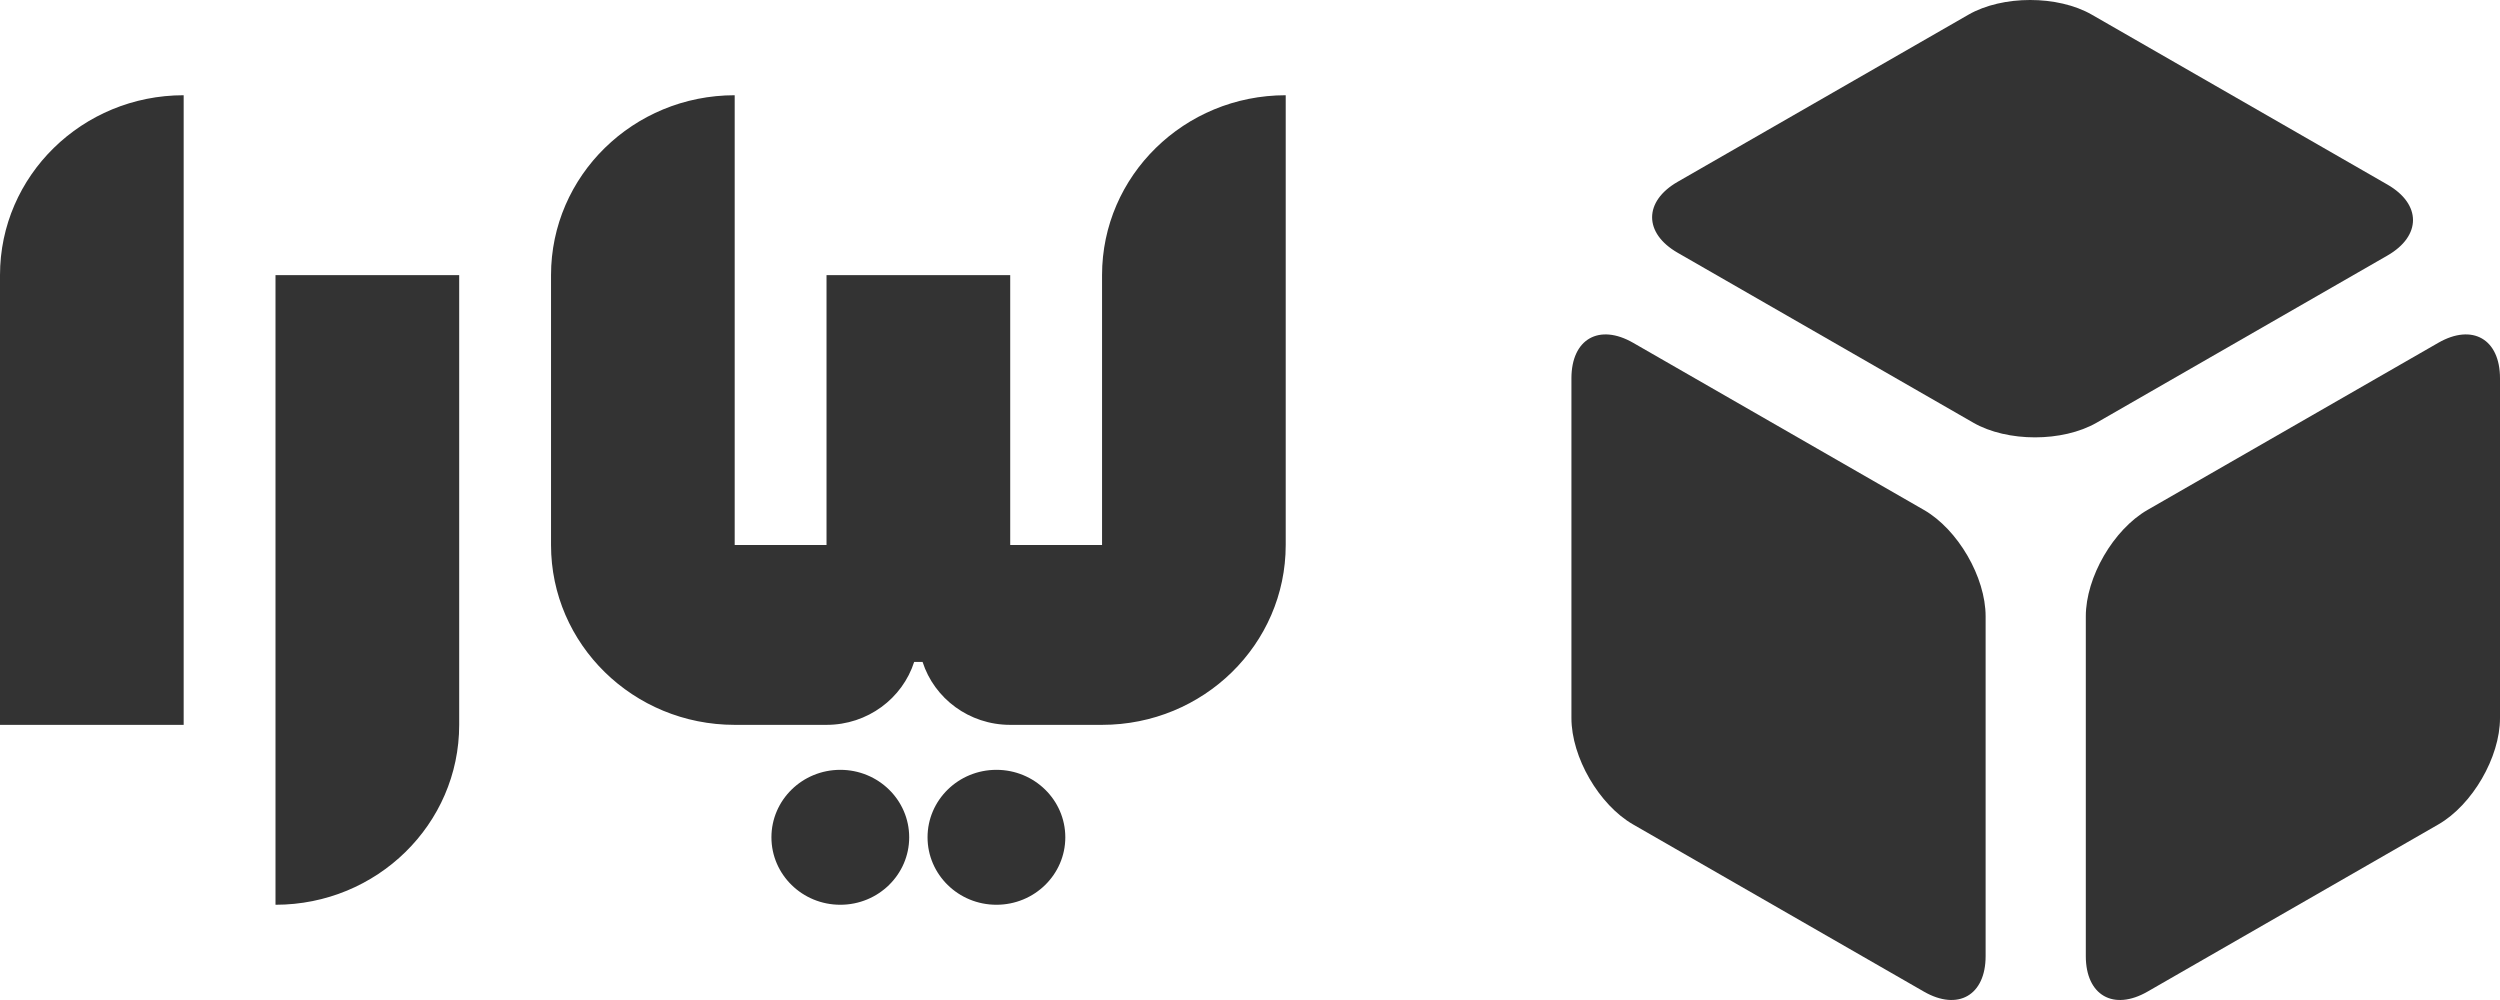
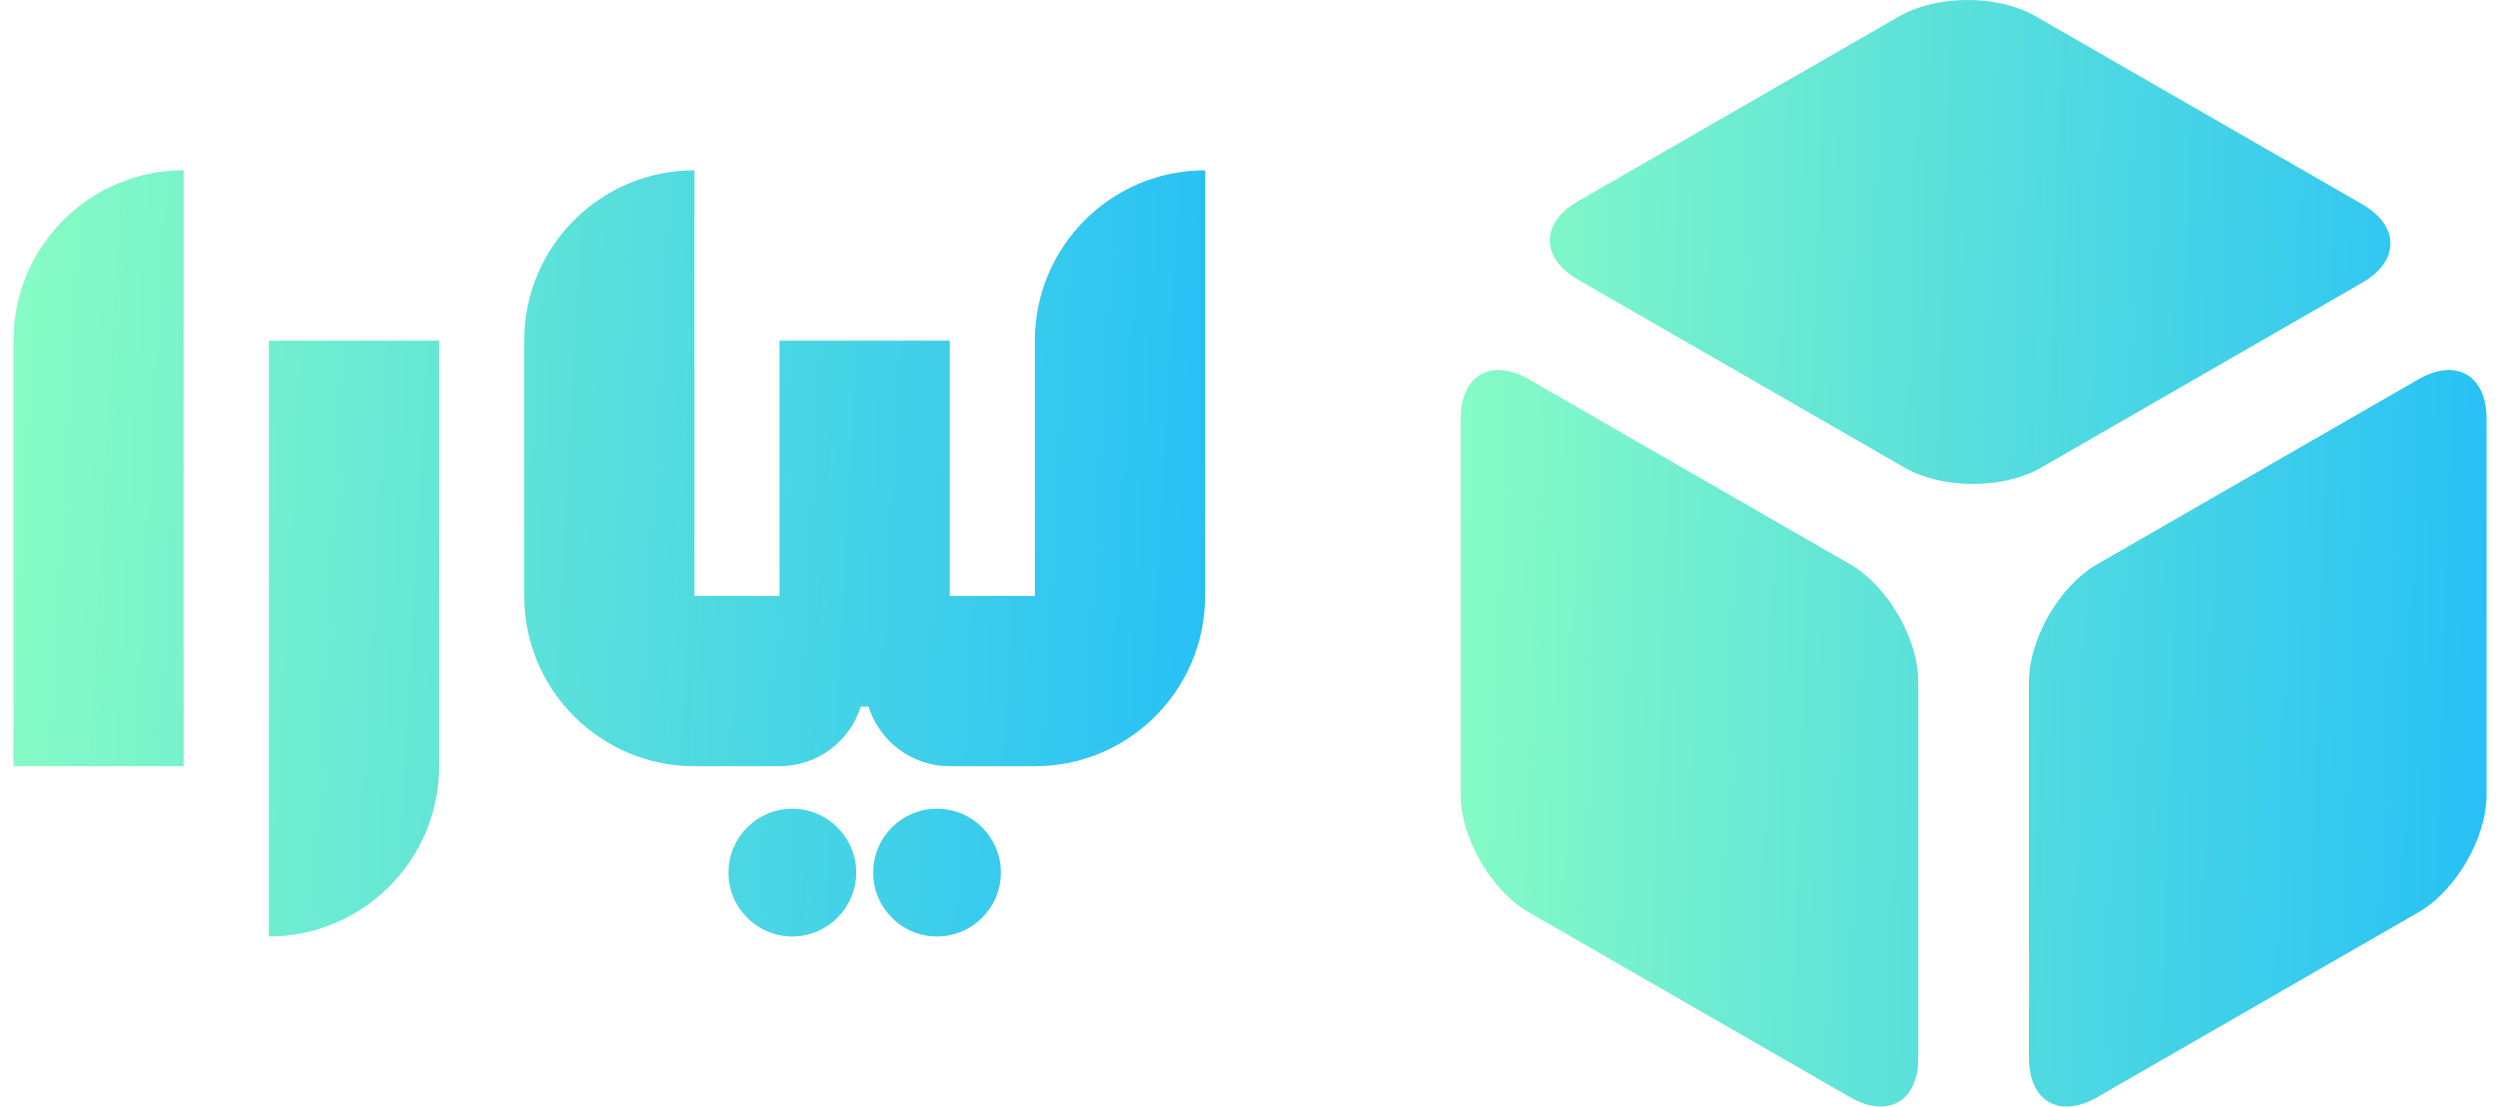
- <svg xmlns="http://www.w3.org/2000/svg" width="105" height="42" viewBox="0 0 105 42" fill="none">
-   <path d="M87.604 25.886C87.604 24.241 88.765 22.24 90.196 21.417L102.408 14.398C103.84 13.575 105 14.242 105 15.887V30.159C105 31.804 103.84 33.805 102.408 34.628L90.196 41.648C88.765 42.47 87.604 41.803 87.604 40.158V25.886Z" fill="#333333" />
-   <path d="M66 15.887C66 14.242 67.16 13.575 68.592 14.398L80.804 21.417C82.235 22.24 83.396 24.241 83.396 25.886V40.158C83.396 41.803 82.235 42.47 80.804 41.648L68.592 34.628C67.16 33.805 66 31.804 66 30.159L66 15.887Z" fill="#333333" />
-   <path d="M70.462 10.616C69.031 9.793 69.031 8.459 70.462 7.636L82.674 0.617C84.106 -0.206 86.427 -0.206 87.858 0.617L100.273 7.753C101.704 8.576 101.704 9.91 100.273 10.732L88.061 17.752C86.629 18.575 84.308 18.575 82.877 17.752L70.462 10.616Z" fill="#333333" />
-   <path fill-rule="evenodd" clip-rule="evenodd" d="M7.714 30.444H0V11.556C0 7.383 3.454 4 7.714 4V30.444ZM54 4C49.739 4 46.286 7.383 46.286 11.556V22.889H42.429V11.556H34.714V22.889H30.857V4C26.597 4 23.143 7.383 23.143 11.556V22.889C23.143 27.062 26.597 30.444 30.857 30.444H34.714C36.441 30.444 37.903 29.333 38.395 27.8H38.748C39.24 29.333 40.702 30.444 42.429 30.444H46.286C50.546 30.444 54 27.062 54 22.889V4ZM19.286 11.556H11.571V38C15.832 38 19.286 34.617 19.286 30.444V11.556ZM41.85 38C43.448 38 44.743 36.731 44.743 35.167C44.743 33.602 43.448 32.333 41.85 32.333C40.252 32.333 38.957 33.602 38.957 35.167C38.957 36.731 40.252 38 41.85 38ZM38.186 35.167C38.186 36.731 36.891 38 35.293 38C33.695 38 32.4 36.731 32.4 35.167C32.4 33.602 33.695 32.333 35.293 32.333C36.891 32.333 38.186 33.602 38.186 35.167Z" fill="#333333" />
+ <svg xmlns="http://www.w3.org/2000/svg" width="61" height="27" viewBox="0 0 61 27" fill="none">
+   <path d="M49.507 16.641C49.507 15.583 50.252 14.297 51.17 13.768L59.008 9.256C59.927 8.727 60.672 9.155 60.672 10.213V19.388C60.672 20.446 59.927 21.732 59.008 22.261L51.17 26.773C50.252 27.302 49.507 26.874 49.507 25.816V16.641Z" fill="url(#paint0_linear_2283_43)" />
+   <path d="M35.641 10.213C35.641 9.155 36.385 8.727 37.304 9.256L45.142 13.768C46.061 14.297 46.806 15.583 46.806 16.641V25.816C46.806 26.874 46.061 27.302 45.142 26.773L37.304 22.261C36.385 21.732 35.641 20.446 35.641 19.388L35.641 10.213Z" fill="url(#paint1_linear_2283_43)" />
+   <path d="M38.505 6.825C37.586 6.296 37.586 5.438 38.505 4.909L46.343 0.397C47.261 -0.132 48.751 -0.132 49.67 0.397L57.638 4.984C58.556 5.513 58.556 6.37 57.638 6.899L49.8 11.412C48.881 11.941 47.391 11.941 46.473 11.412L38.505 6.825Z" fill="url(#paint2_linear_2283_43)" />
+   <path fill-rule="evenodd" clip-rule="evenodd" d="M4.482 18.695H0.328V8.31C0.328 6.016 2.188 4.156 4.482 4.156V18.695ZM29.405 4.156C27.111 4.156 25.251 6.016 25.251 8.31V14.541H23.174V8.31H19.02V14.541H16.944V4.156C14.649 4.156 12.79 6.016 12.79 8.31V14.541C12.79 16.835 14.649 18.695 16.944 18.695H19.02C19.95 18.695 20.738 18.084 21.002 17.241H21.192C21.457 18.084 22.244 18.695 23.174 18.695H25.251C27.545 18.695 29.405 16.835 29.405 14.541V4.156ZM10.713 8.31H6.559V22.849C8.853 22.849 10.713 20.989 10.713 18.695V8.31ZM22.863 22.849C23.723 22.849 24.42 22.151 24.42 21.291C24.42 20.431 23.723 19.733 22.863 19.733C22.002 19.733 21.305 20.431 21.305 21.291C21.305 22.151 22.002 22.849 22.863 22.849ZM20.89 21.291C20.89 22.151 20.192 22.849 19.332 22.849C18.472 22.849 17.774 22.151 17.774 21.291C17.774 20.431 18.472 19.733 19.332 19.733C20.192 19.733 20.89 20.431 20.89 21.291Z" fill="url(#paint3_linear_2283_43)" />
+   <defs>
+     <linearGradient id="paint0_linear_2283_43" x1="35.641" y1="0" x2="61.199" y2="0.825" gradientUnits="userSpaceOnUse">
+       <stop stop-color="#87FCC4" />
+       <stop offset="1" stop-color="#28C1F5" />
+     </linearGradient>
+     <linearGradient id="paint1_linear_2283_43" x1="35.641" y1="0" x2="61.199" y2="0.825" gradientUnits="userSpaceOnUse">
+       <stop stop-color="#87FCC4" />
+       <stop offset="1" stop-color="#28C1F5" />
+     </linearGradient>
+     <linearGradient id="paint2_linear_2283_43" x1="35.641" y1="0" x2="61.199" y2="0.825" gradientUnits="userSpaceOnUse">
+       <stop stop-color="#87FCC4" />
+       <stop offset="1" stop-color="#28C1F5" />
+     </linearGradient>
+     <linearGradient id="paint3_linear_2283_43" x1="0.328" y1="4.156" x2="29.962" y2="5.762" gradientUnits="userSpaceOnUse">
+       <stop stop-color="#87FCC4" />
+       <stop offset="1" stop-color="#28C1F5" />
+     </linearGradient>
+   </defs>
</svg>
